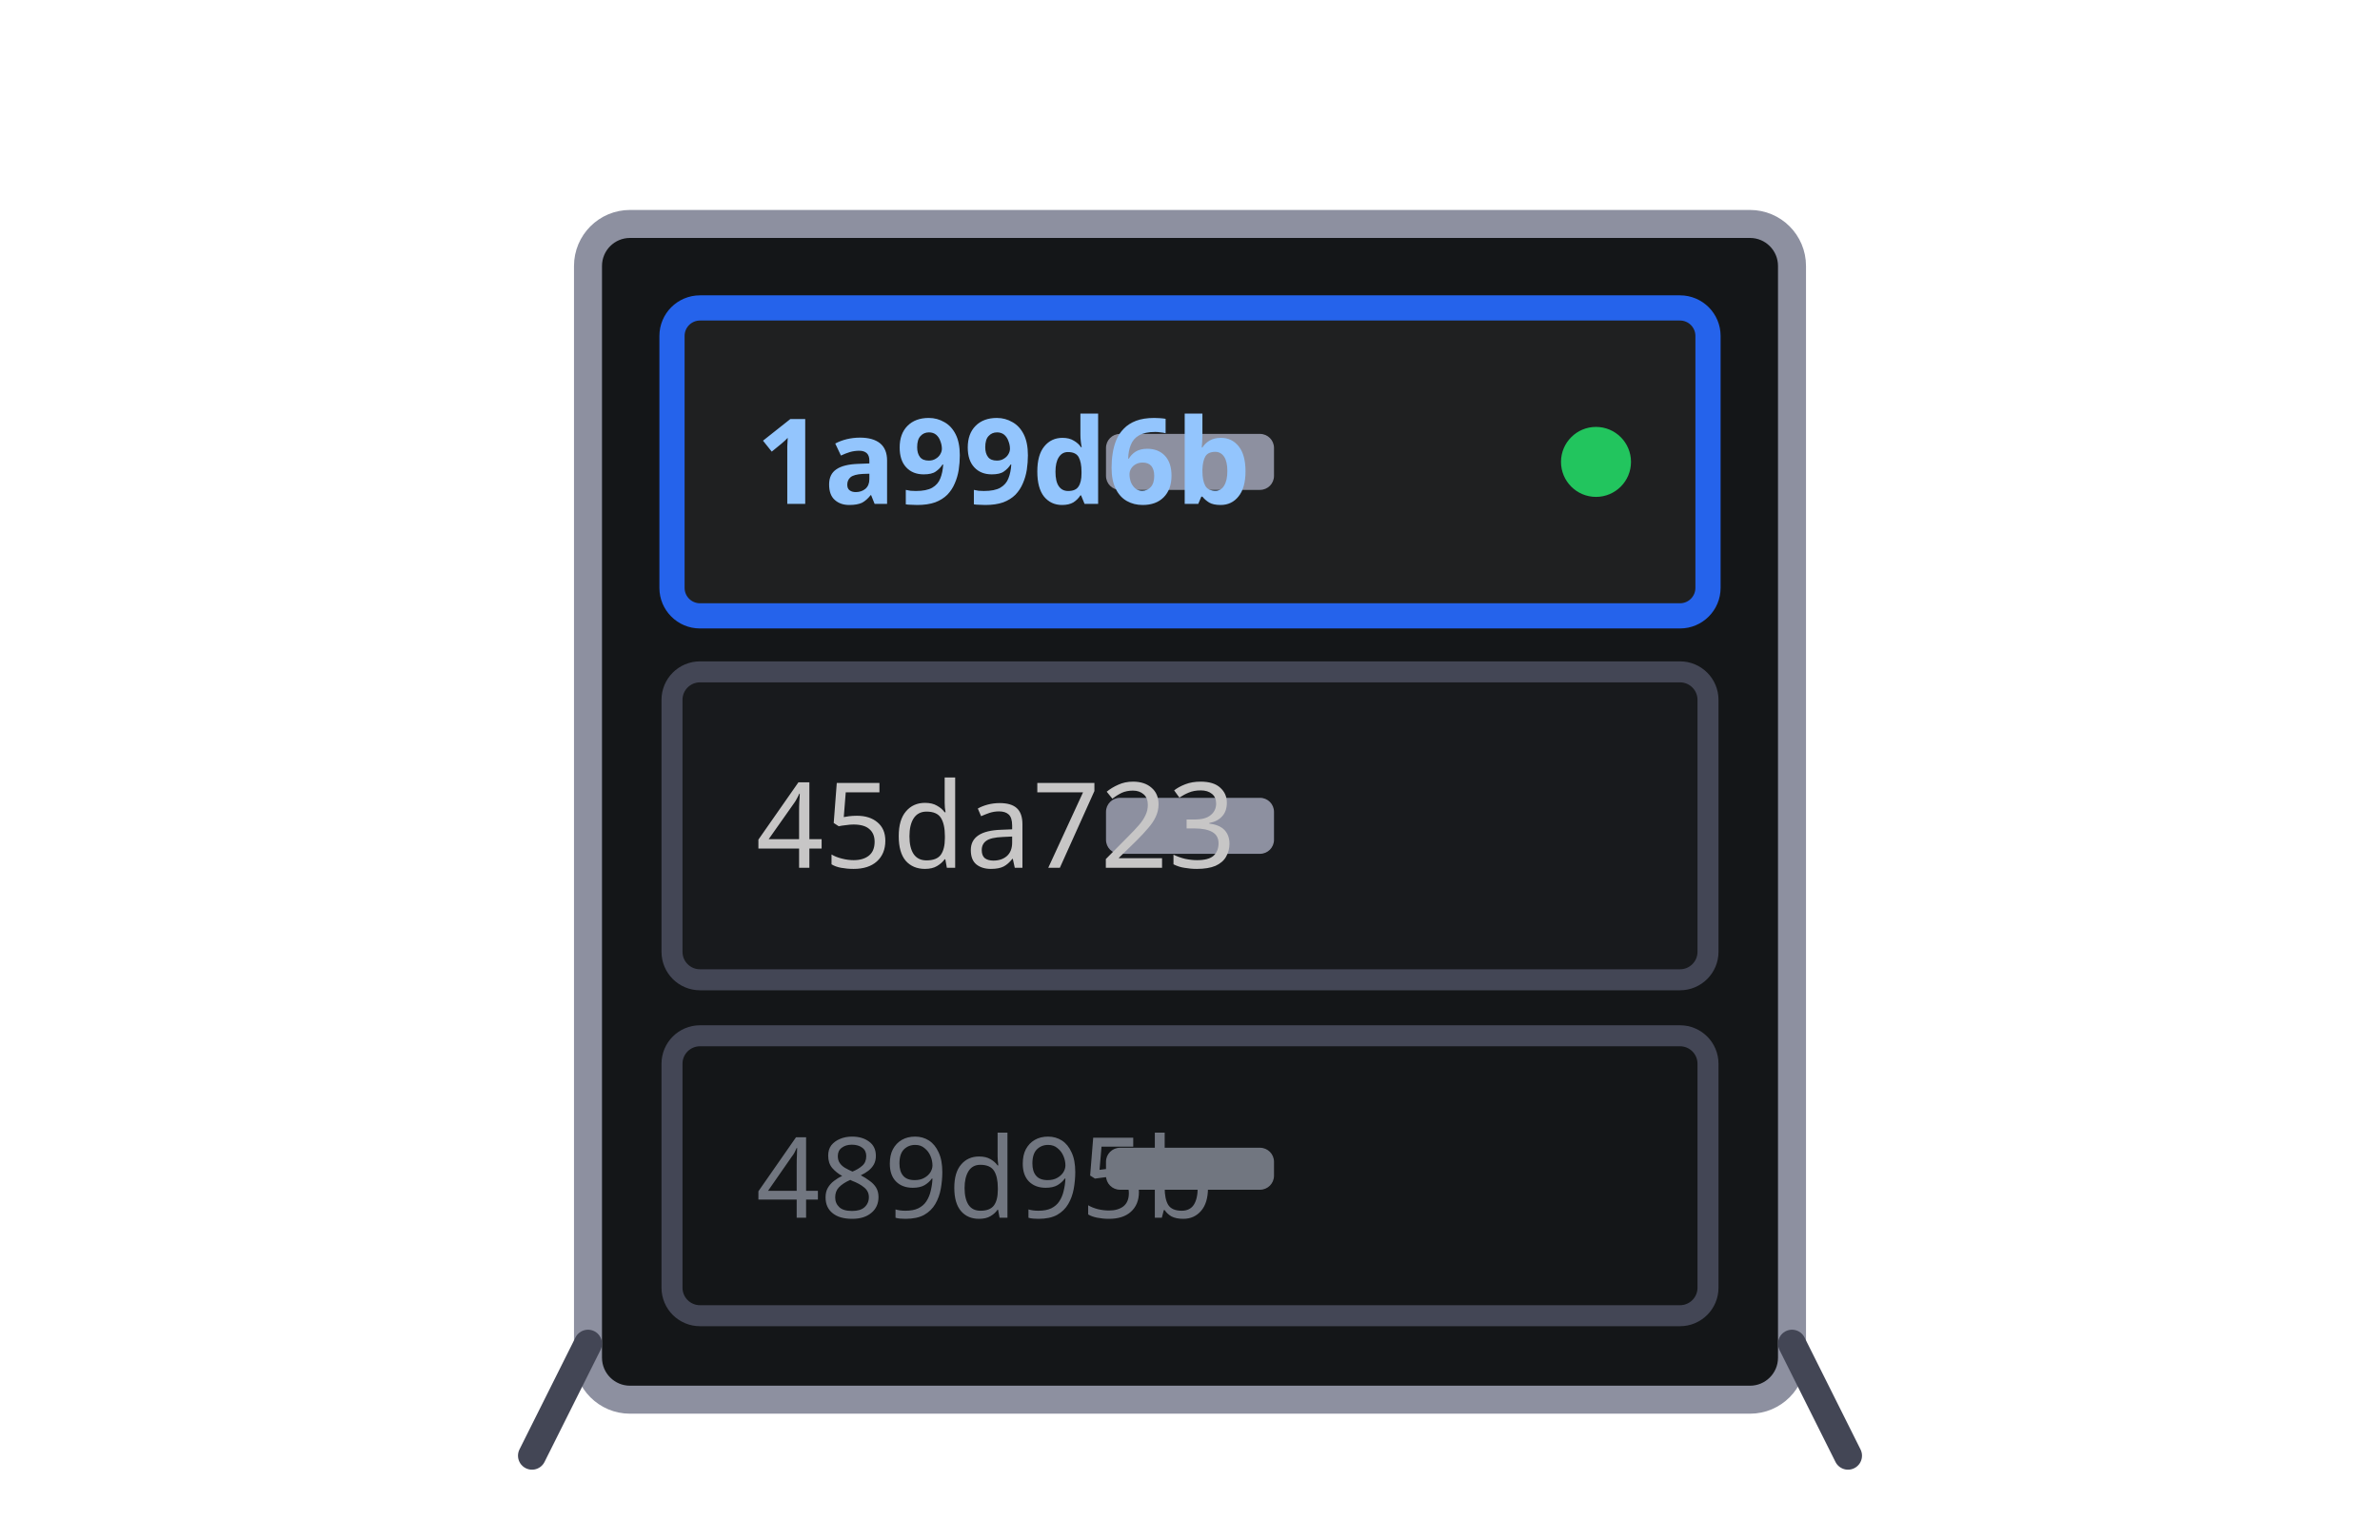
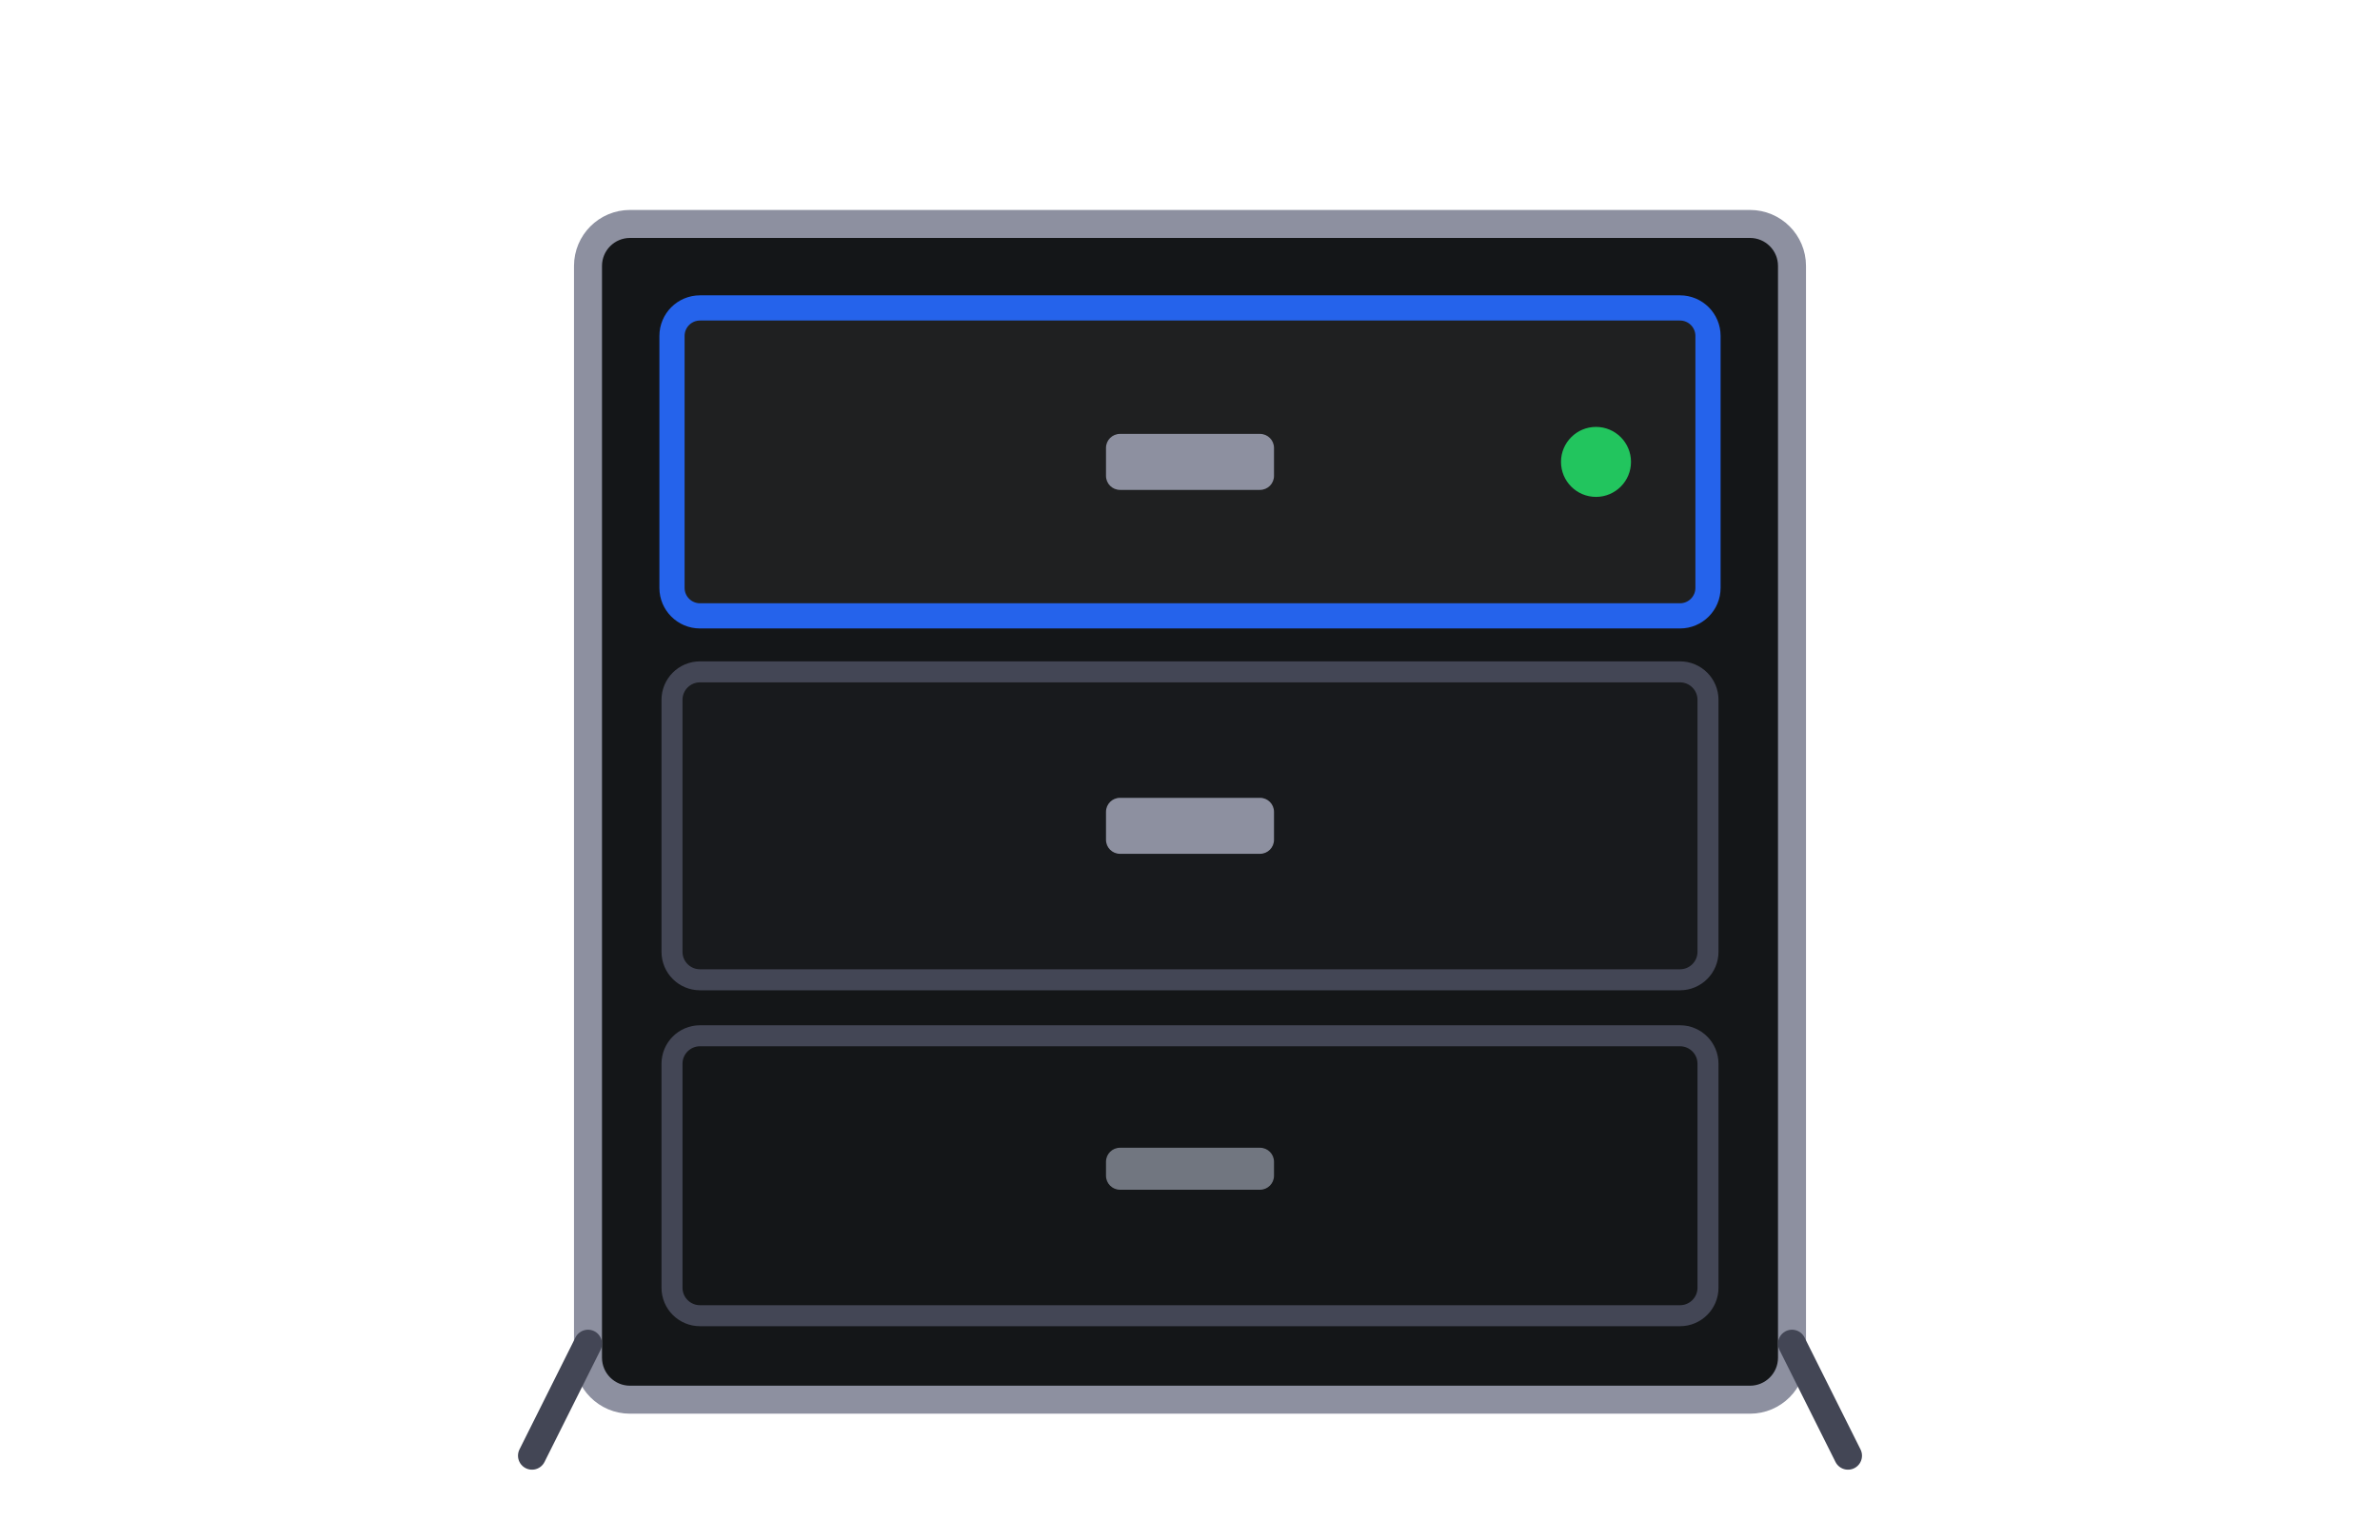
<svg class="stage-illustration" fill="none" stroke-linecap="round" stroke-linejoin="round" viewBox="0 0 170 110">
  <rect fill="#141618" height="84" rx="3" stroke="#8D90A0" stroke-width="2" width="86" x="42" y="16" />
  <line stroke="#434655" stroke-width="2" x1="42" x2="38" y1="96" y2="104" />
  <line stroke="#434655" stroke-width="2" x1="128" x2="132" y1="96" y2="104" />
  <rect fill="#1F2021" height="22" rx="2" stroke="#2563EB" stroke-width="1.8" width="74" x="48" y="22" />
  <rect fill="#8D90A0" height="4" rx="1" width="12" x="79" y="31" />
-   <text fill="#93C5FD" font-family="JetBrains Mono" font-size="8.5" font-weight="600" x="54" y="36">1a99d6b</text>
  <circle cx="114" cy="33" fill="#22C55E" r="2.5" />
  <rect fill="#181A1D" height="22" rx="2" stroke="#434655" stroke-width="1.5" width="74" x="48" y="48" />
  <rect fill="#8D90A0" height="4" rx="1" width="12" x="79" y="57" />
-   <text fill="#C7C6C6" font-family="JetBrains Mono" font-size="8.5" x="54" y="62">45da723</text>
  <rect fill="#141618" height="20" rx="2" stroke="#434655" stroke-width="1.5" width="74" x="48" y="74" />
  <rect fill="#717680" height="3" rx="1" width="12" x="79" y="82" />
-   <text fill="#717680" font-family="JetBrains Mono" font-size="8" x="54" y="87">489d95b</text>
</svg>
